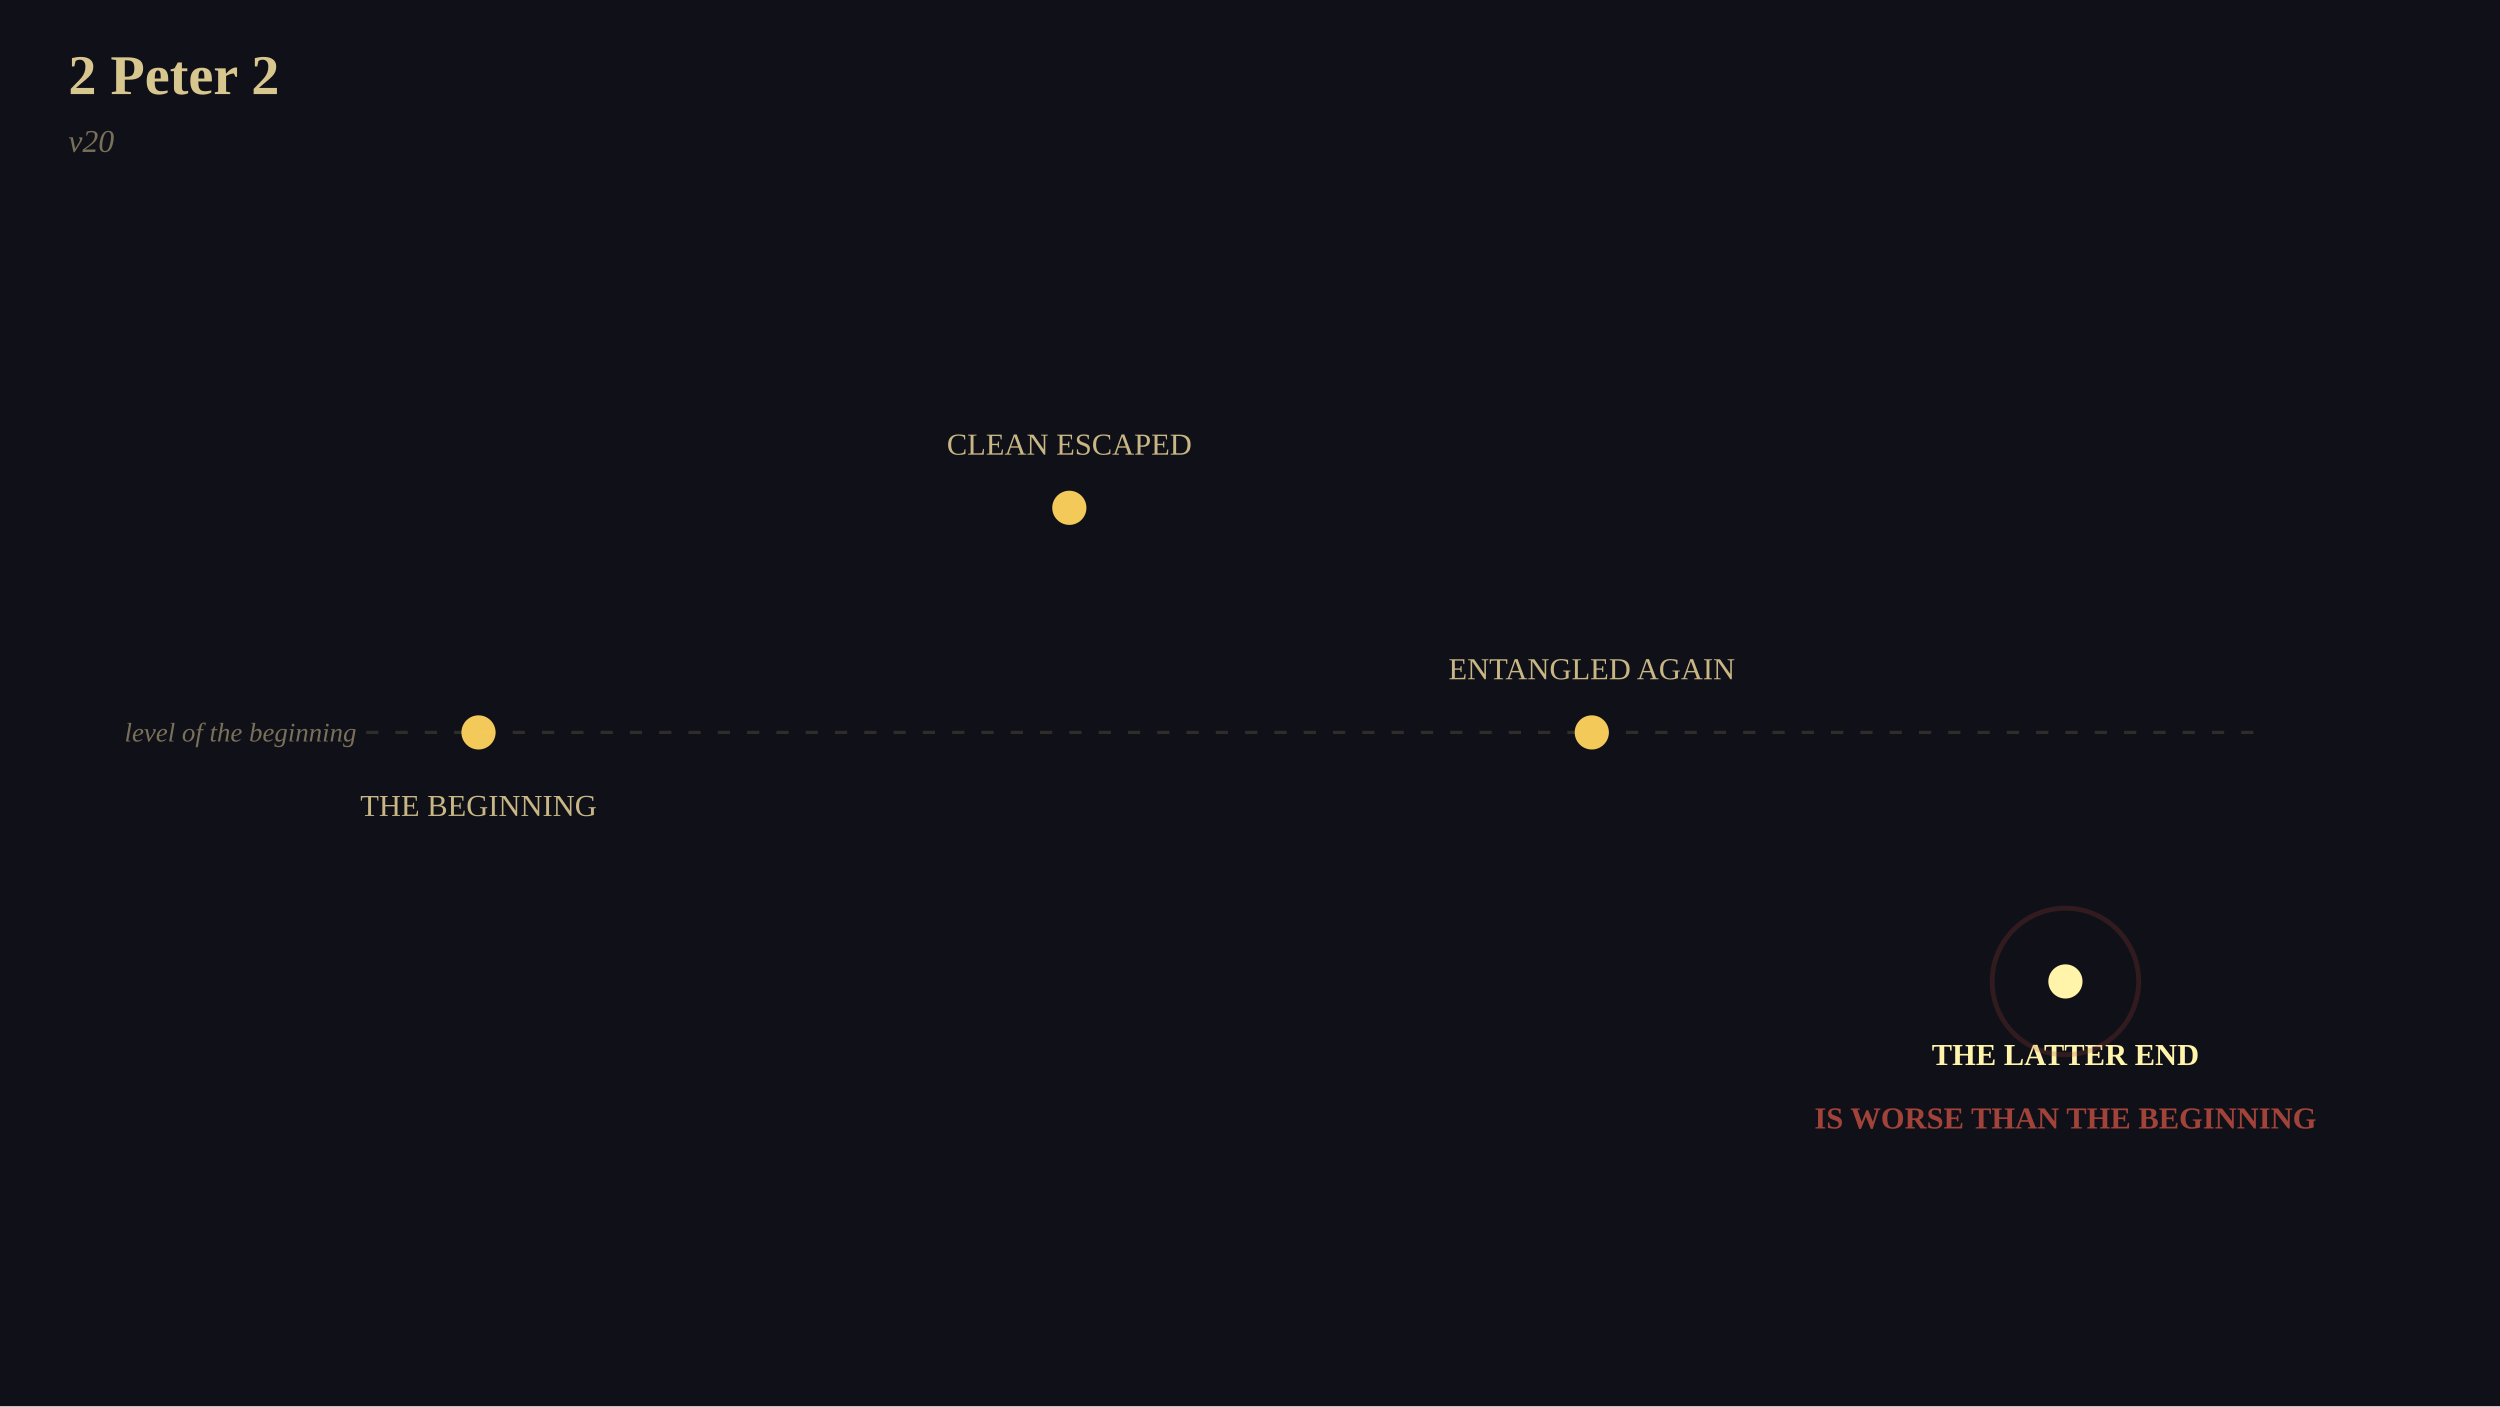
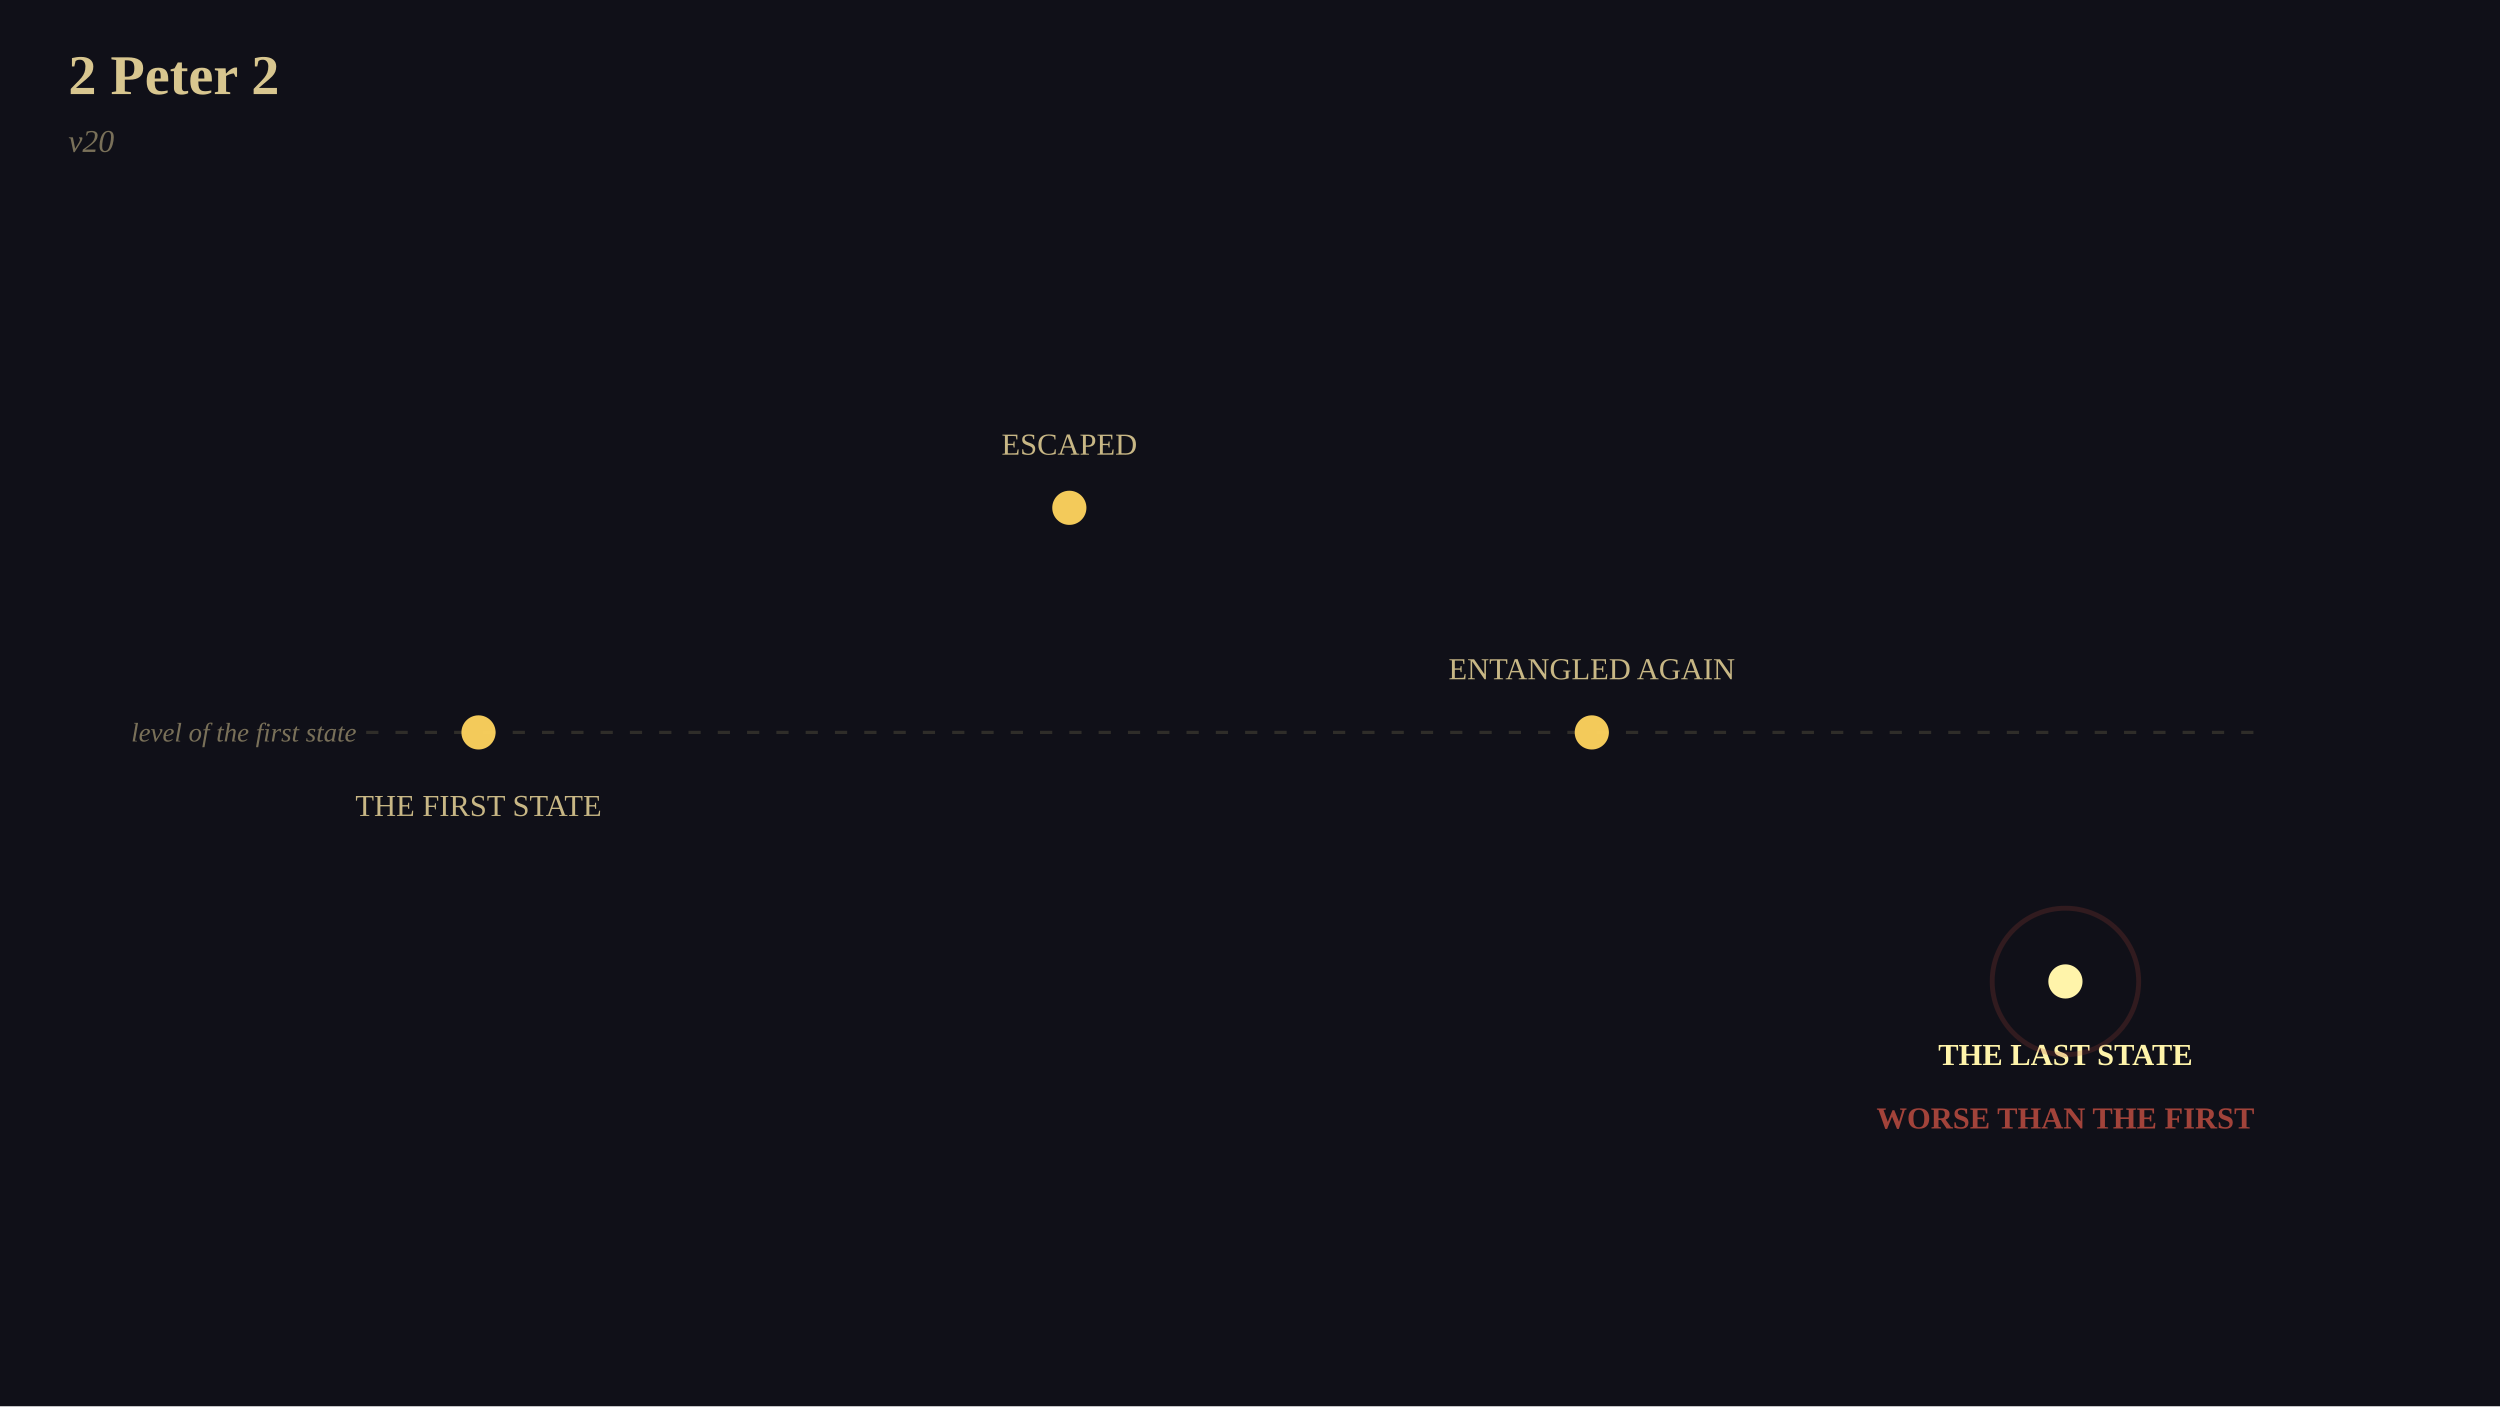
<svg xmlns="http://www.w3.org/2000/svg" viewBox="0 0 1024 576" width="1024" height="576" font-family="Georgia, 'Times New Roman', serif">
  <rect x="0" y="0" width="1024" height="576" fill="rgb(16,16,24)" />
  <text x="28" y="24" font-size="23" text-anchor="start" dominant-baseline="text-before-edge" fill="rgb(216,198,143)" font-family="Georgia, 'Times New Roman', serif" font-weight="bold">2 Peter 2</text>
  <text x="28" y="54" font-size="13" text-anchor="start" dominant-baseline="text-before-edge" fill="rgb(140,130,100)" font-family="Georgia, 'Times New Roman', serif" fill-opacity="0.847" font-style="italic">v20</text>
  <line x1="150" y1="300" x2="930" y2="300" stroke="rgb(74,70,56)" stroke-width="1.3" stroke-opacity="0.549" stroke-dasharray="5,7" />
-   <text x="146" y="300" font-size="11" text-anchor="end" dominant-baseline="central" fill="rgb(140,130,100)" font-family="Georgia, 'Times New Roman', serif" fill-opacity="0.847" font-style="italic">level of the beginning</text>
+   <text x="146" y="300" font-size="11" text-anchor="end" dominant-baseline="central" fill="rgb(140,130,100)" font-family="Georgia, 'Times New Roman', serif" fill-opacity="0.847" font-style="italic">level of the first state</text>
  <polyline points="196,300 438,208 652,300 846,402" fill="none" stroke-linejoin="round" stroke="rgb(138,129,95)" stroke-width="2.6" stroke-dasharray="711.02" stroke-dashoffset="711.02" stroke-opacity="0.949">
    <animate attributeName="stroke-dashoffset" values="711.02;0" dur="1.8s" begin="0s" fill="freeze" calcMode="spline" keyTimes="0;1" keySplines="0.42 0 0.58 1" />
  </polyline>
  <circle cx="196" cy="300" r="7" fill="rgb(255,212,94)" fill-opacity="0.949" />
-   <text x="196" y="330" font-size="12.5" text-anchor="middle" dominant-baseline="central" fill="rgb(216,198,143)" font-family="Georgia, 'Times New Roman', serif" fill-opacity="0.918">THE BEGINNING</text>
+   <text x="196" y="330" font-size="12.5" text-anchor="middle" dominant-baseline="central" fill="rgb(216,198,143)" font-family="Georgia, 'Times New Roman', serif" fill-opacity="0.918">THE FIRST STATE</text>
  <circle cx="438" cy="208" r="7" fill="rgb(255,212,94)" fill-opacity="0.949" />
-   <text x="438" y="182" font-size="12.5" text-anchor="middle" dominant-baseline="central" fill="rgb(216,198,143)" font-family="Georgia, 'Times New Roman', serif" fill-opacity="0.918">CLEAN ESCAPED</text>
+   <text x="438" y="182" font-size="12.5" text-anchor="middle" dominant-baseline="central" fill="rgb(216,198,143)" font-family="Georgia, 'Times New Roman', serif" fill-opacity="0.918">ESCAPED</text>
  <circle cx="652" cy="300" r="7" fill="rgb(255,212,94)" fill-opacity="0.949" />
  <text x="652" y="274" font-size="12.5" text-anchor="middle" dominant-baseline="central" fill="rgb(216,198,143)" font-family="Georgia, 'Times New Roman', serif" fill-opacity="0.918">ENTANGLED AGAIN</text>
  <circle cx="846" cy="402" r="7" fill="rgb(255,244,170)" />
-   <text x="846" y="432" font-size="12.5" text-anchor="middle" dominant-baseline="central" fill="rgb(255,244,170)" font-family="Georgia, 'Times New Roman', serif" font-weight="bold">THE LATTER END</text>
-   <text x="846" y="458" font-size="12.5" text-anchor="middle" dominant-baseline="central" fill="rgb(170,70,60)" font-family="Georgia, 'Times New Roman', serif" fill-opacity="0.949" font-weight="bold">IS WORSE THAN THE BEGINNING</text>
+   <text x="846" y="432" font-size="12.5" text-anchor="middle" dominant-baseline="central" fill="rgb(255,244,170)" font-family="Georgia, 'Times New Roman', serif" font-weight="bold">THE LAST STATE</text>
+   <text x="846" y="458" font-size="12.5" text-anchor="middle" dominant-baseline="central" fill="rgb(170,70,60)" font-family="Georgia, 'Times New Roman', serif" fill-opacity="0.949" font-weight="bold">WORSE THAN THE FIRST</text>
  <ellipse cx="846" cy="402" rx="30" ry="30" fill="none" stroke="rgb(170,70,60)" stroke-width="2" stroke-opacity="0.212">
    <animate attributeName="stroke-opacity" values="0.212;0.847;0.610;0.847" dur="0.8s" begin="0s" fill="freeze" calcMode="spline" keyTimes="0;0.35;0.7;1" keySplines="0.42 0 0.58 1;0.42 0 0.58 1;0.42 0 0.58 1" />
  </ellipse>
</svg>
